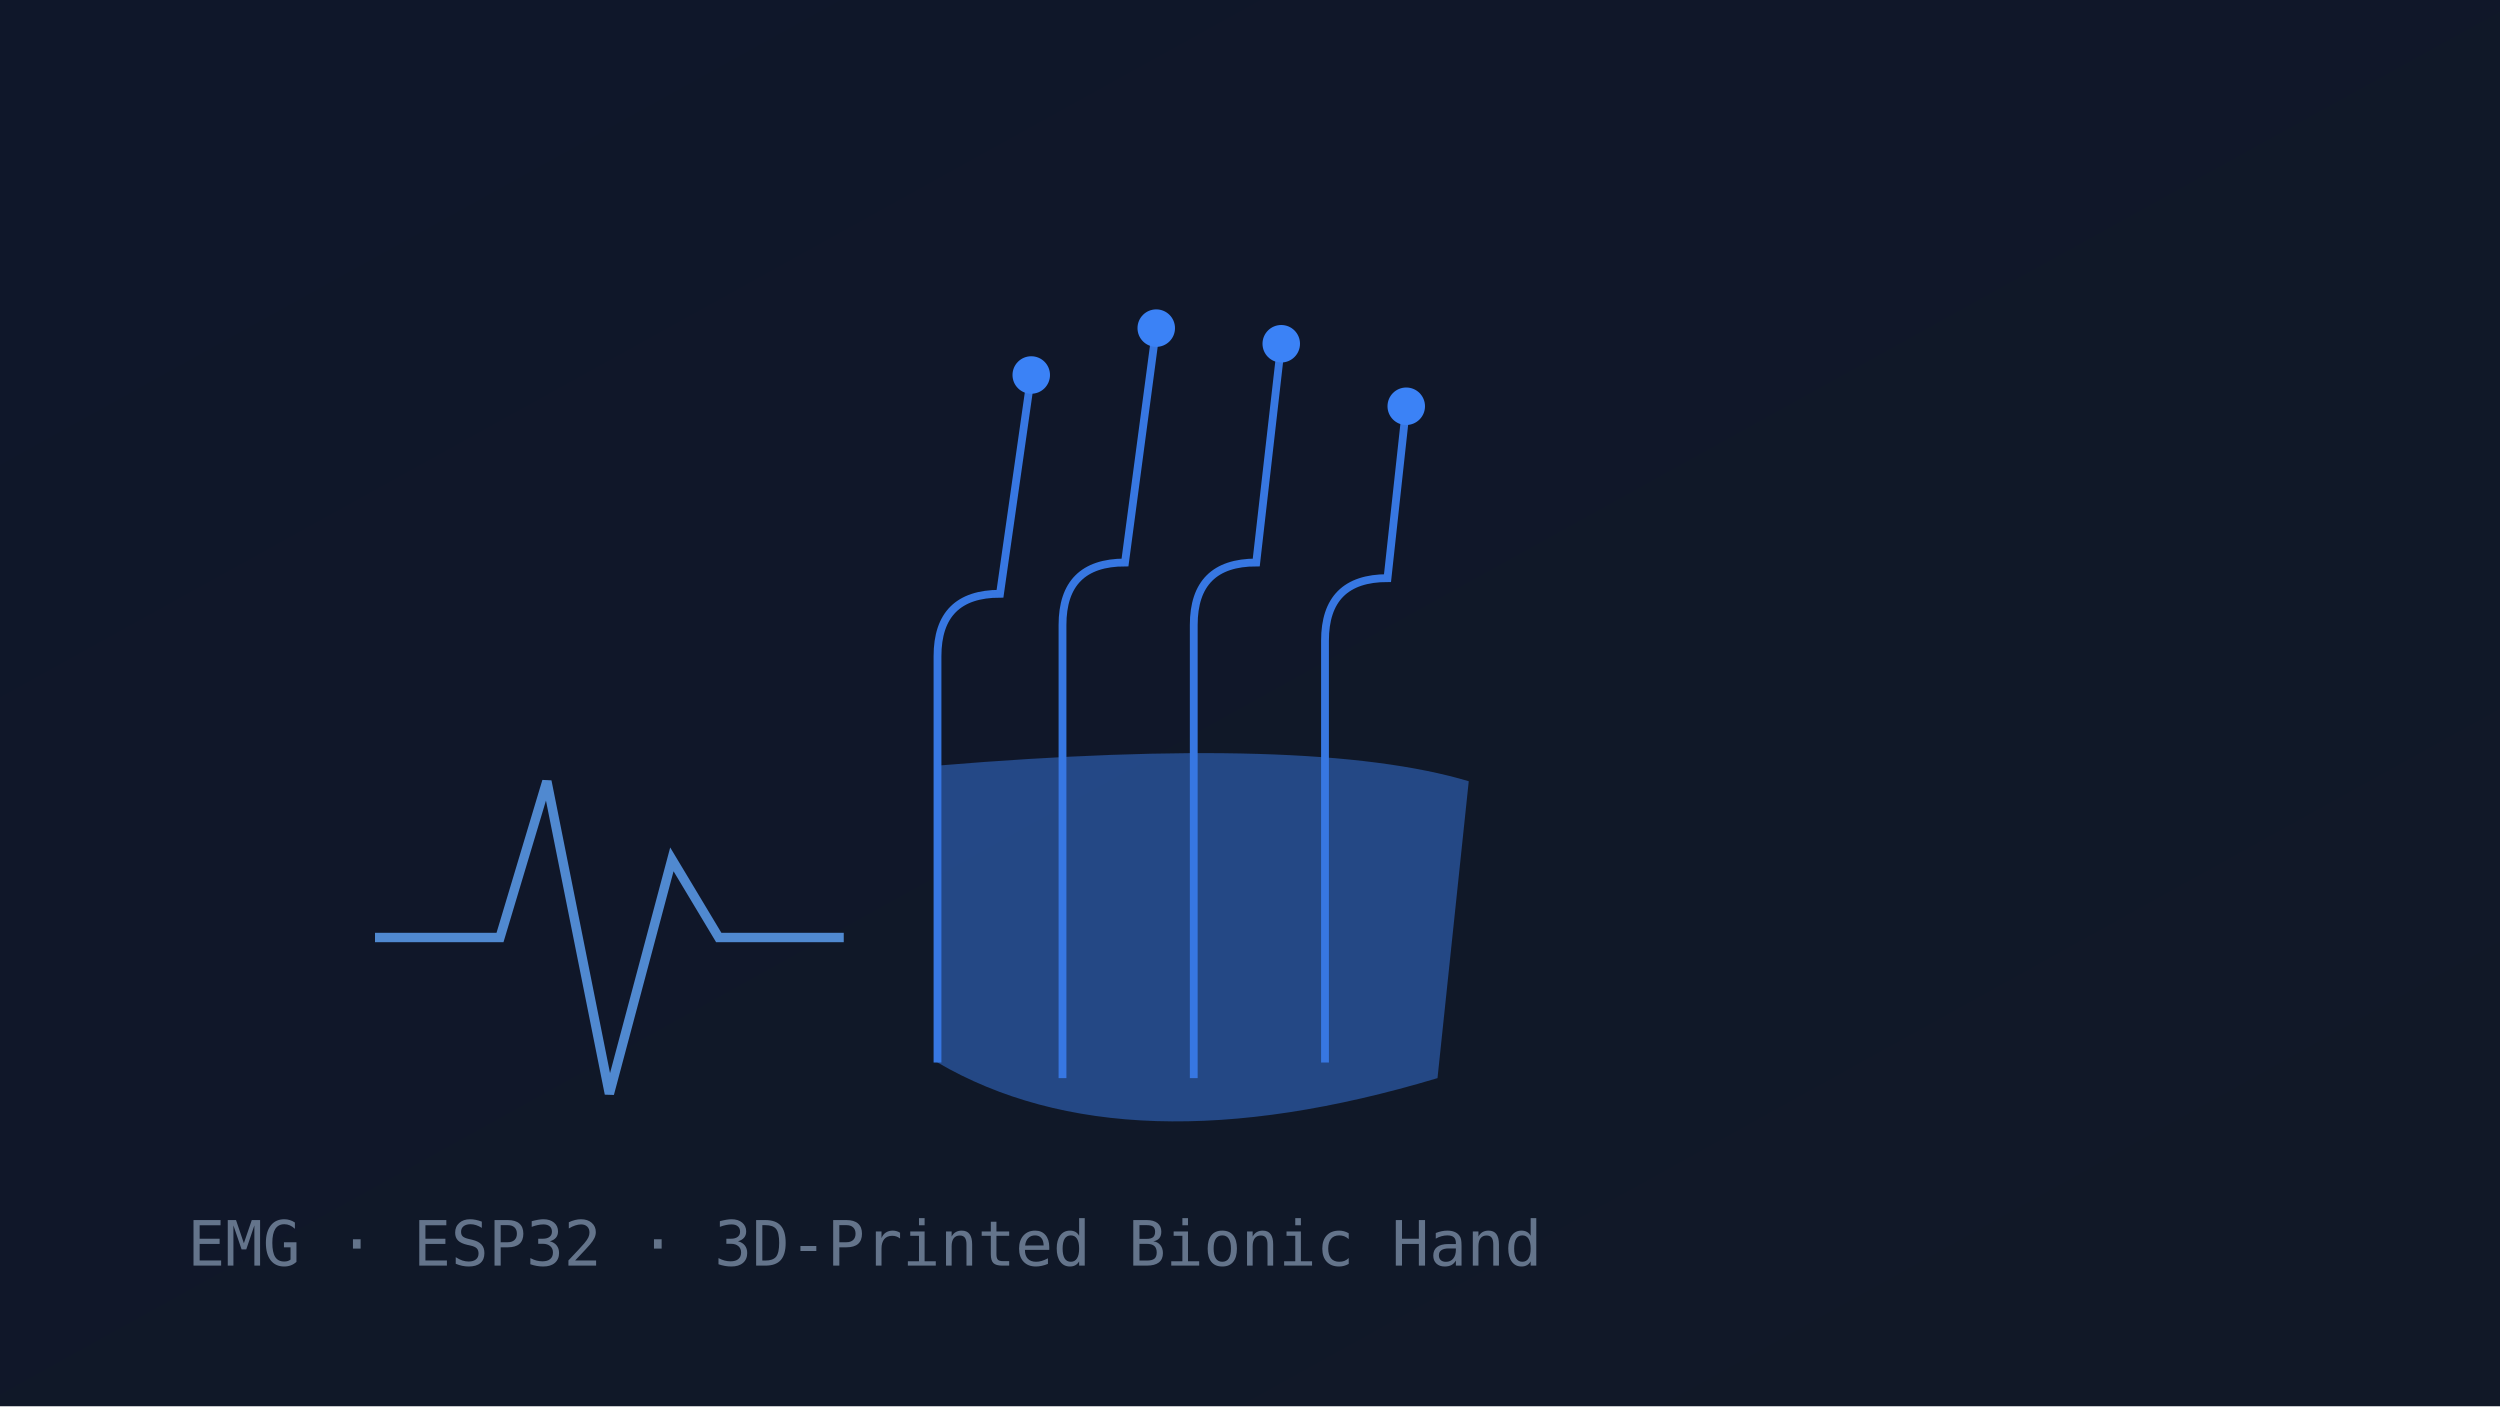
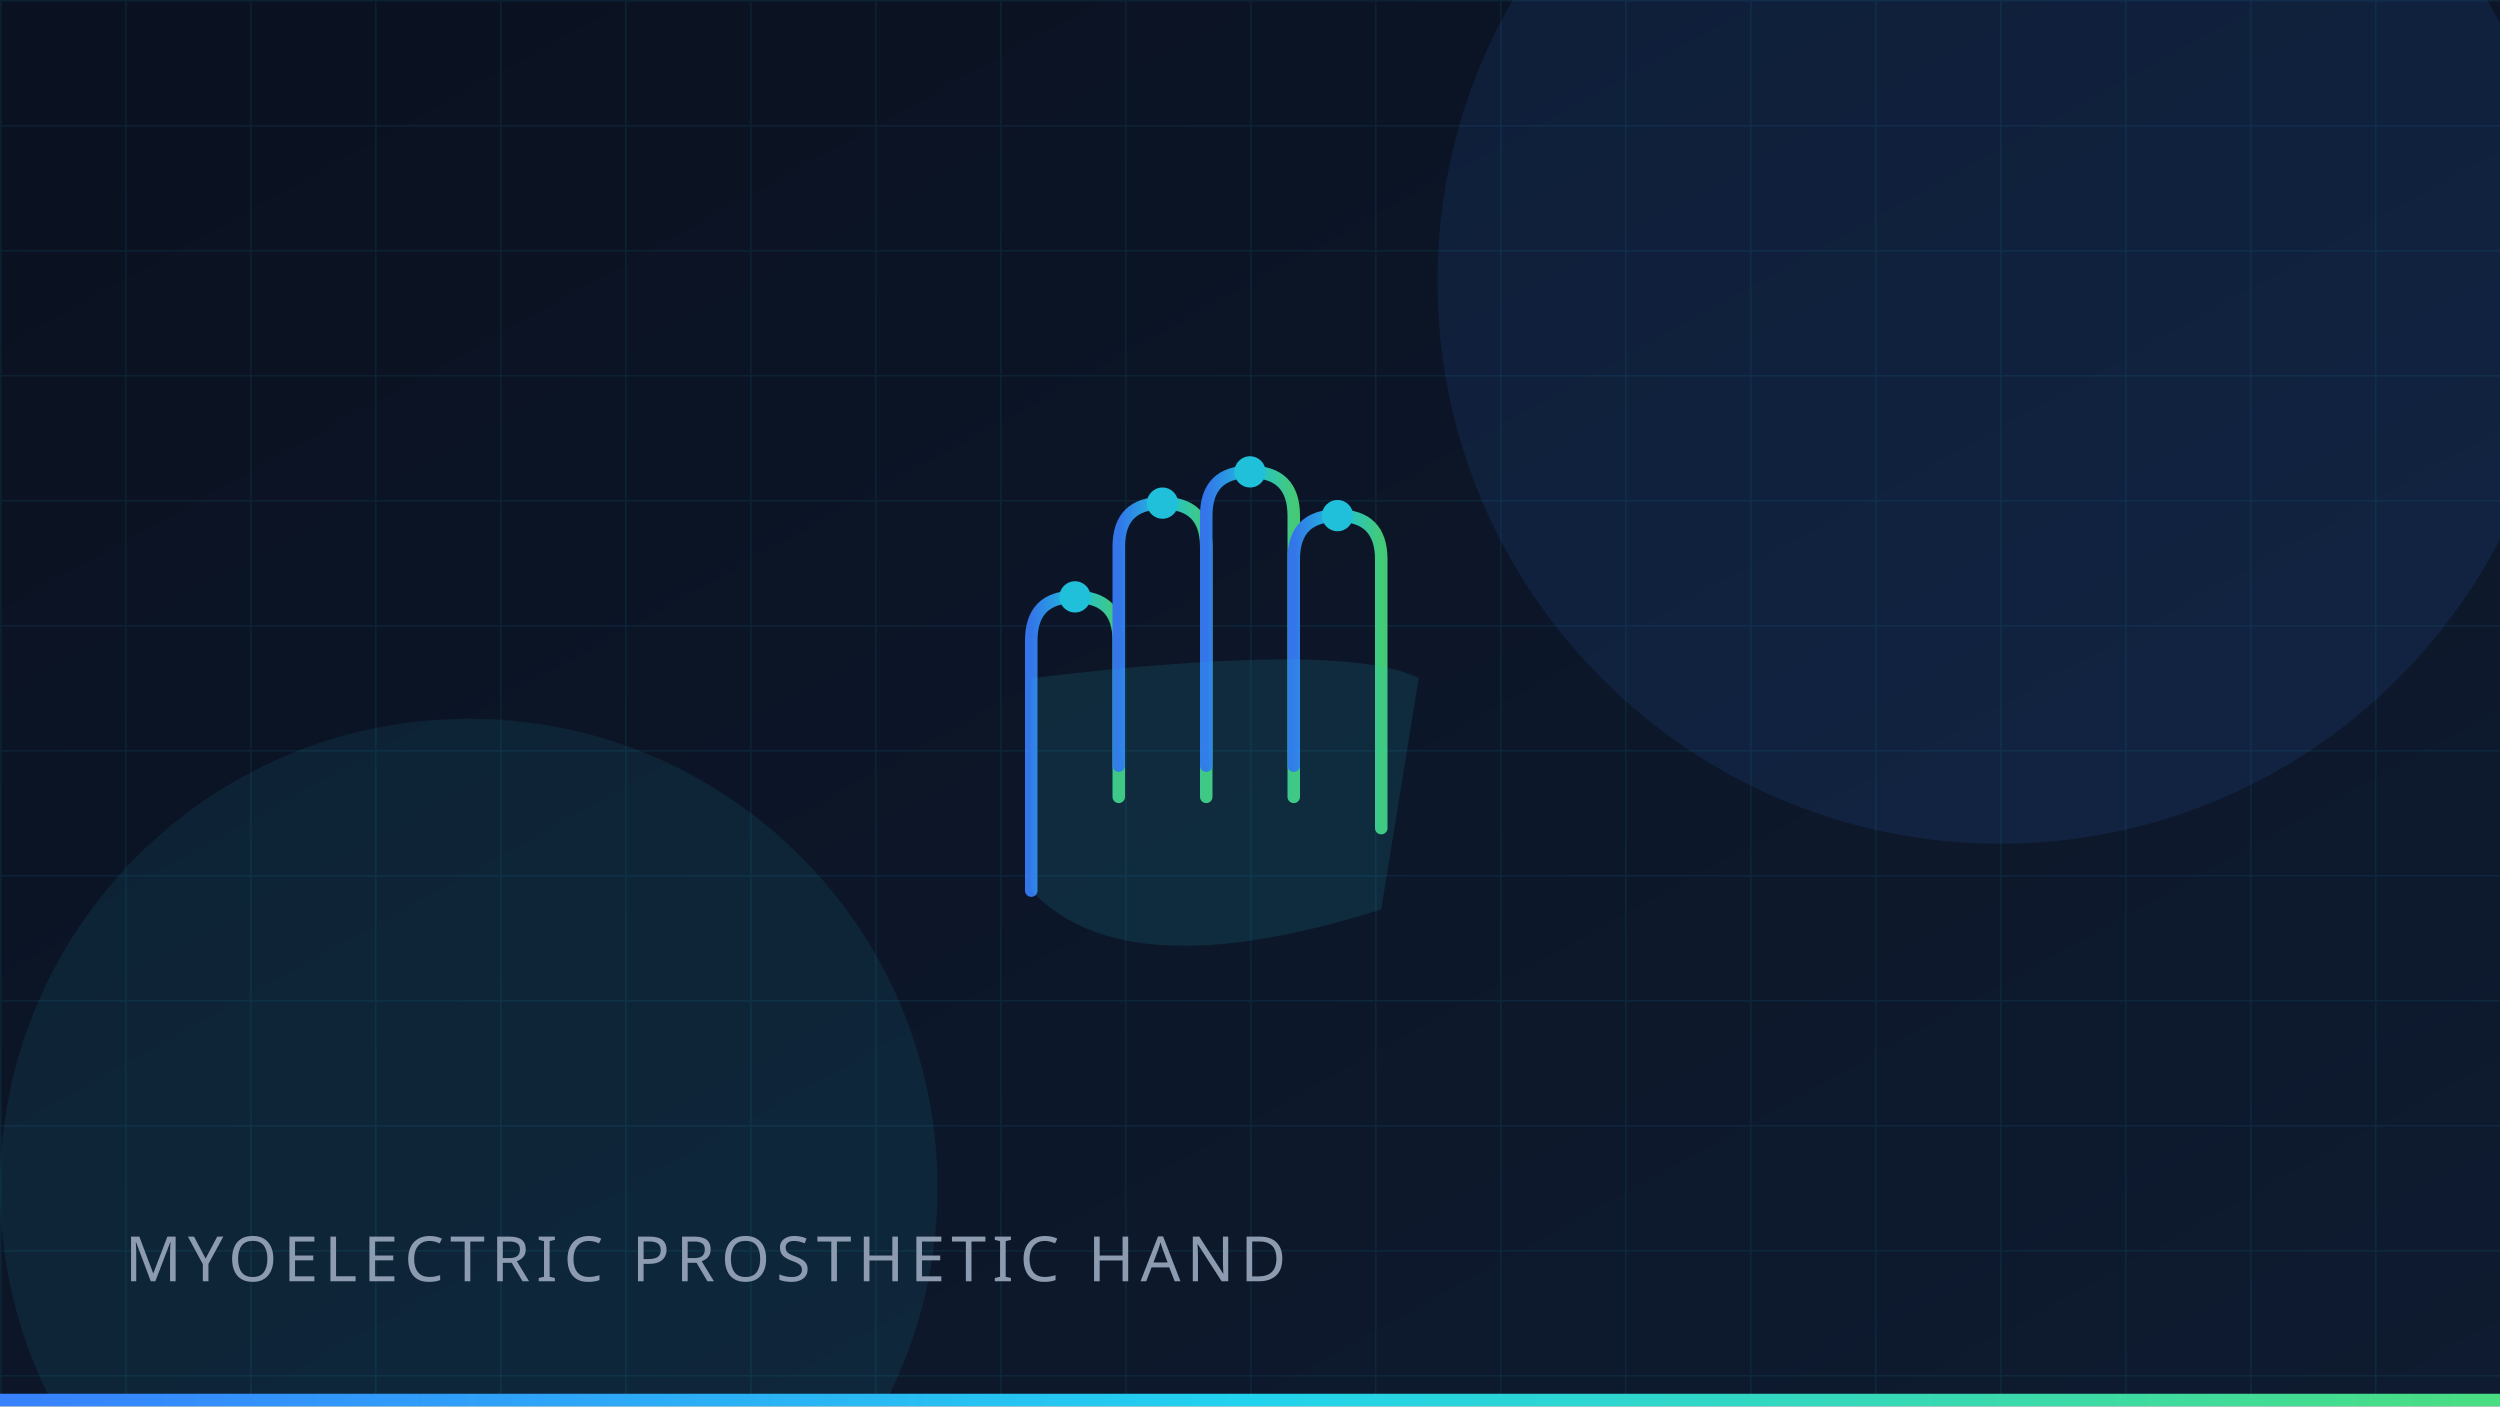
- <svg xmlns="http://www.w3.org/2000/svg" viewBox="0 0 800 450" width="800" height="450" role="img" aria-label="Myoelectric bionic prosthesis">
+ <svg xmlns="http://www.w3.org/2000/svg" viewBox="0 0 800 450" width="800" height="450" role="img" aria-label="MYOELECTRIC PROSTHETIC HAND">
  <defs>
-     <linearGradient id="g1" x1="0" y1="0" x2="1" y2="1">
-       <stop offset="0" stop-color="#0f172a" />
-       <stop offset="1" stop-color="#111827" />
+     <linearGradient id="bg" x1="0" y1="0" x2="1" y2="1">
+       <stop offset="0" stop-color="#0a1120" />
+       <stop offset="1" stop-color="#0e1b30" />
    </linearGradient>
+     <linearGradient id="ac" x1="0" y1="0" x2="1" y2="0">
+       <stop offset="0" stop-color="#3880ff" />
+       <stop offset="0.5" stop-color="#22d3ee" />
+       <stop offset="1" stop-color="#4ade80" />
+     </linearGradient>
+     <pattern id="grid" width="40" height="40" patternUnits="userSpaceOnUse">
+       <path d="M40 0H0V40" fill="none" stroke="#22d3ee" stroke-opacity="0.08" stroke-width="1" />
+     </pattern>
  </defs>
-   <rect width="800" height="450" fill="url(#g1)" />
-   <g stroke="#3b82f6" stroke-width="2.5" fill="none" opacity="0.9">
-     <path d="M300 340 L300 210 Q300 190 320 190 L330 120" />
-     <path d="M340 345 L340 200 Q340 180 360 180 L370 105" />
-     <path d="M382 345 L382 200 Q382 180 402 180 L410 110" />
-     <path d="M424 340 L424 205 Q424 185 444 185 L450 130" />
-     <path d="M300 340 Q360 375 460 345 L470 250 Q420 235 300 245 Z" opacity="0.5" fill="#3b82f6" stroke="none" />
+   <rect width="800" height="450" fill="url(#bg)" />
+   <rect width="800" height="450" fill="url(#grid)" />
+   <circle cx="640" cy="90" r="180" fill="#3880ff" opacity="0.10" />
+   <circle cx="150" cy="380" r="150" fill="#22d3ee" opacity="0.08" />
+   <g transform="translate(400 225)" opacity="0.9">
+     <g fill="none" stroke="url(#ac)" stroke-width="4" stroke-linecap="round">
+       <path d="M-70 60 L-70 -20 Q-70 -34 -56 -34 Q-42 -34 -42 -20 L-42 30" />
+       <path d="M-42 20 L-42 -50 Q-42 -64 -28 -64 Q-14 -64 -14 -50 L-14 30" />
+       <path d="M-14 20 L-14 -60 Q-14 -74 0 -74 Q14 -74 14 -60 L14 30" />
+       <path d="M14 20 L14 -46 Q14 -60 28 -60 Q42 -60 42 -46 L42 40" />
+       <path d="M-70 60 Q-40 92 42 66 L54 -8 Q30 -20 -70 -8 Z" fill="#22d3ee" fill-opacity="0.12" stroke="none" />
+     </g>
+     <g fill="#22d3ee">
+       <circle cx="-56" cy="-34" r="5" />
+       <circle cx="-28" cy="-64" r="5" />
+       <circle cx="0" cy="-74" r="5" />
+       <circle cx="28" cy="-60" r="5" />
+     </g>
  </g>
-   <g fill="#3b82f6">
-     <circle cx="330" cy="120" r="6" />
-     <circle cx="370" cy="105" r="6" />
-     <circle cx="410" cy="110" r="6" />
-     <circle cx="450" cy="130" r="6" />
-   </g>
-   <path d="M120 300 L160 300 L175 250 L195 350 L215 275 L230 300 L270 300" stroke="#60a5fa" stroke-width="3" fill="none" opacity="0.8" />
-   <text x="60" y="405" fill="#64748b" font-family="monospace" font-size="20">EMG · ESP32 · 3D-Printed Bionic Hand</text>
+   <rect x="0" y="446" width="800" height="4" fill="url(#ac)" />
+   <text x="40" y="410" fill="#8d9bb0" font-family="system-ui, sans-serif" font-size="20" letter-spacing="2">MYOELECTRIC PROSTHETIC HAND</text>
</svg>
